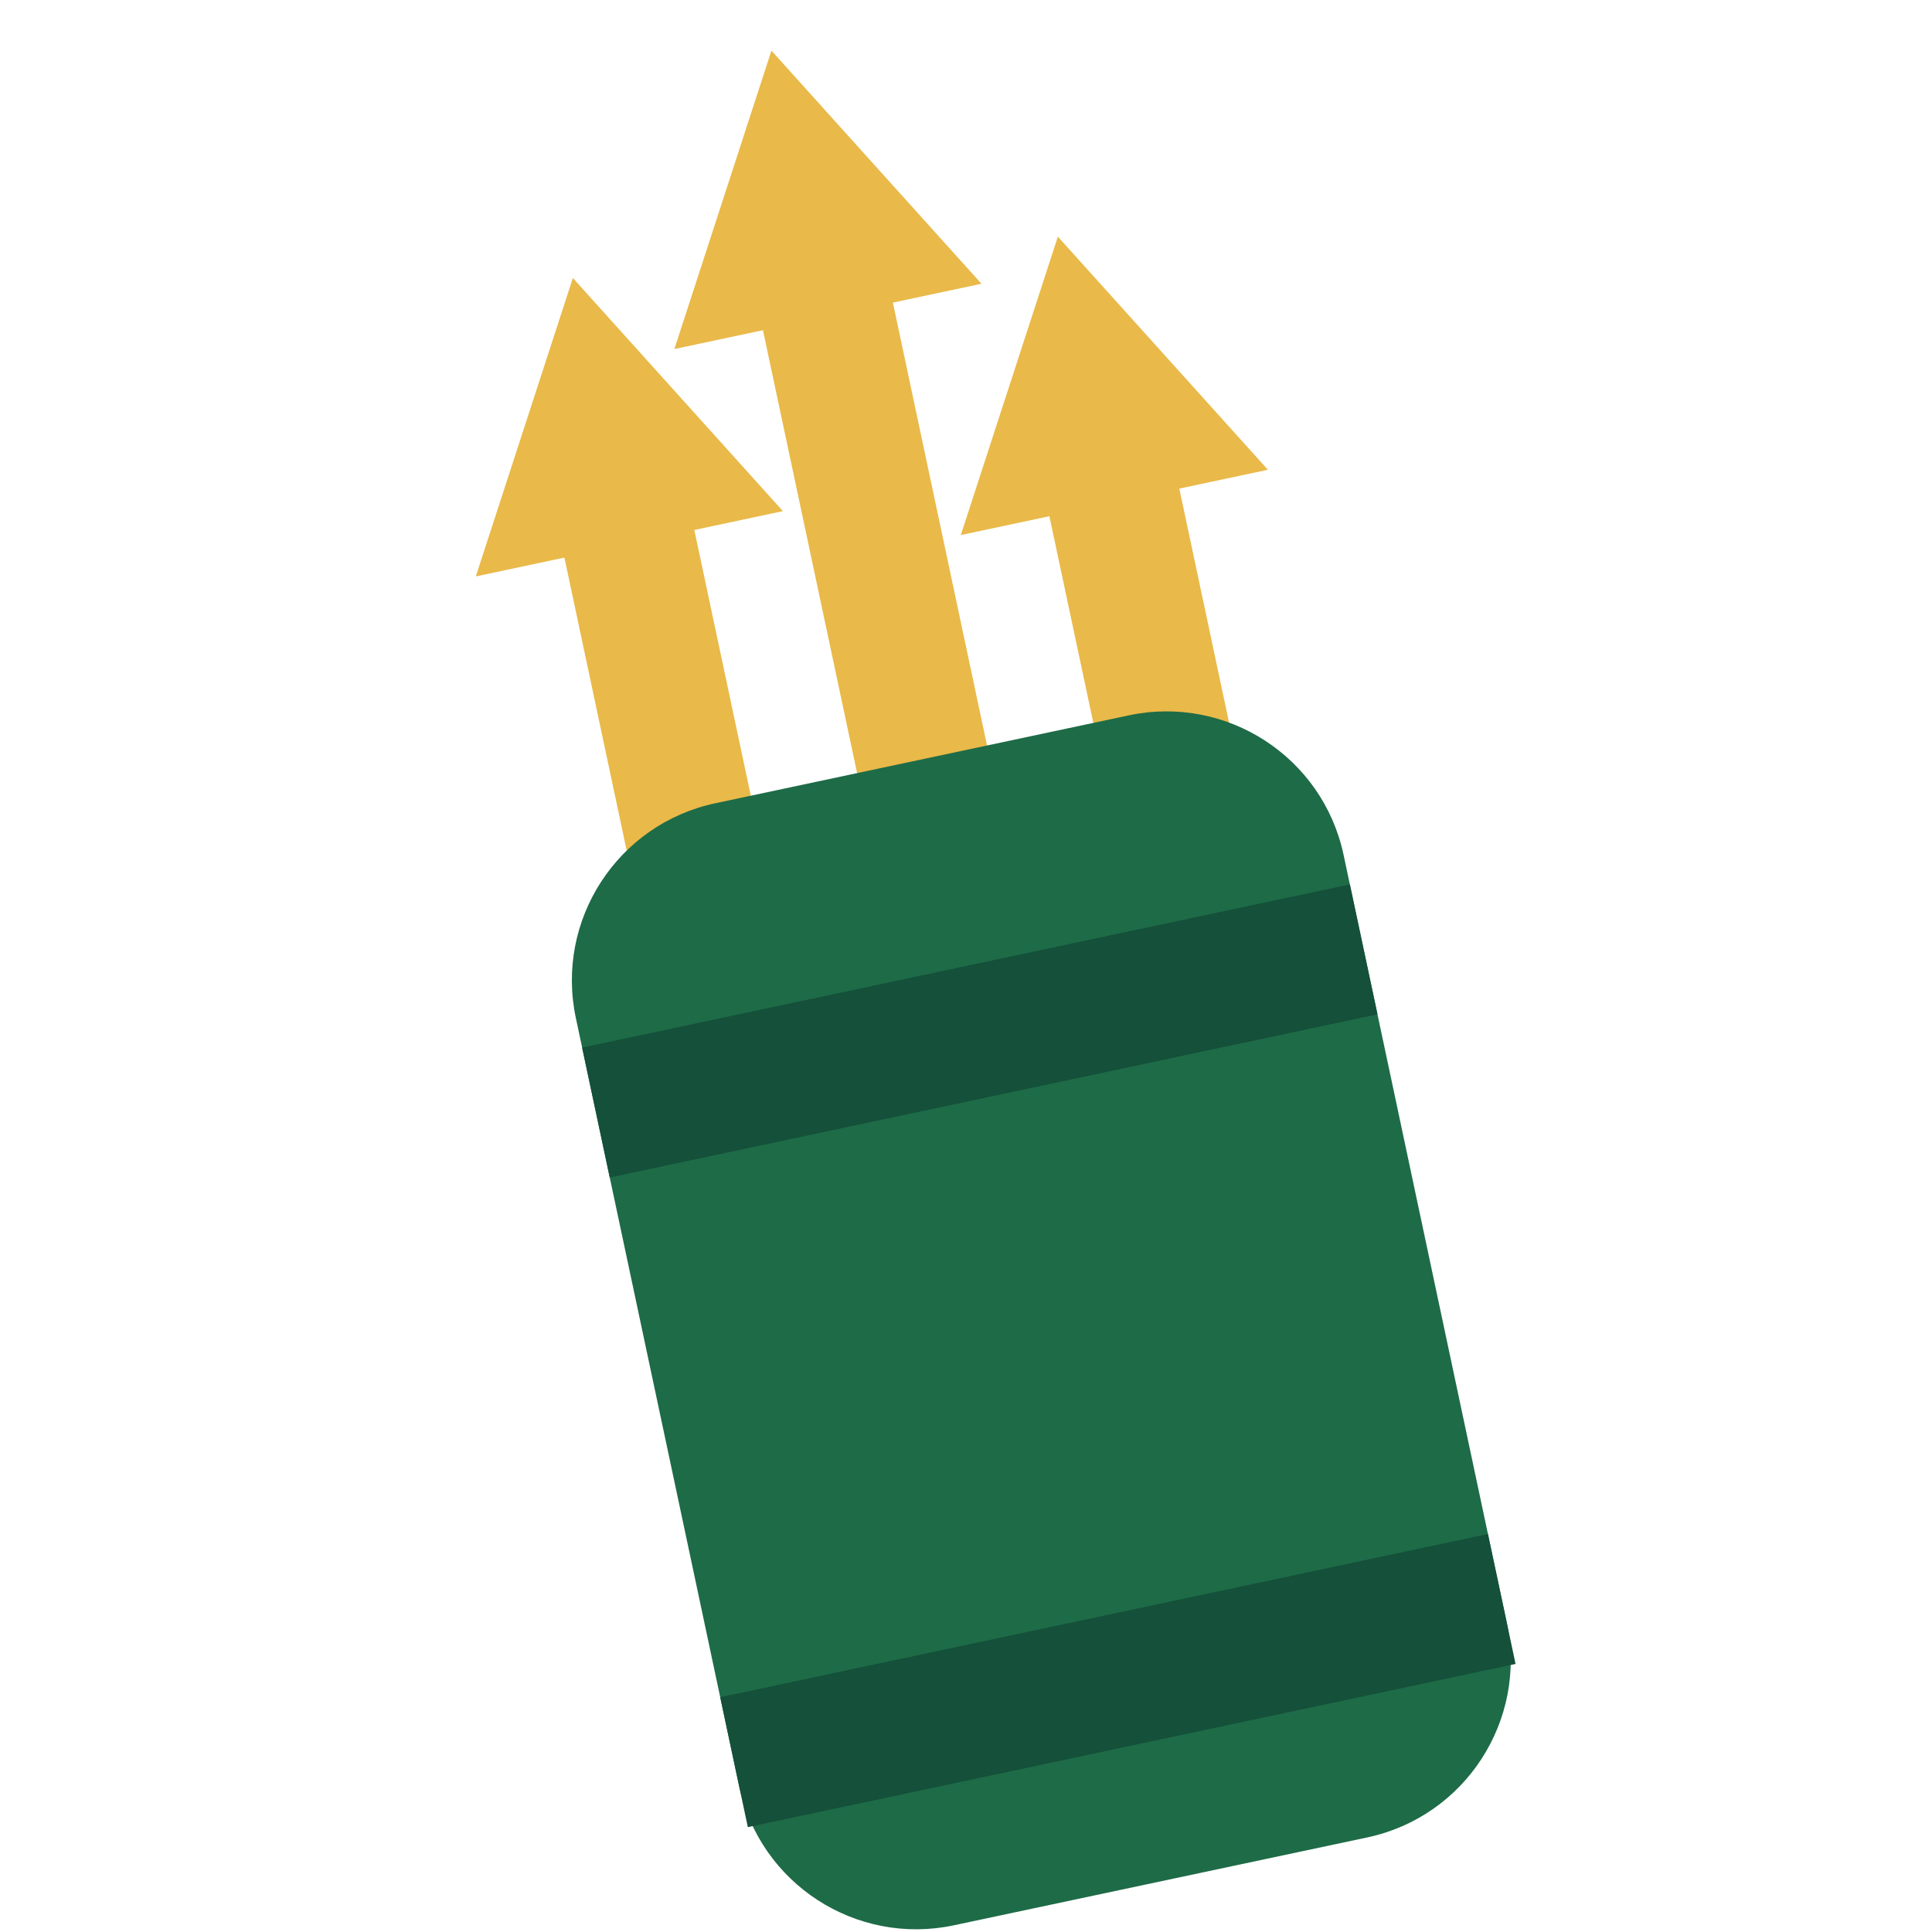
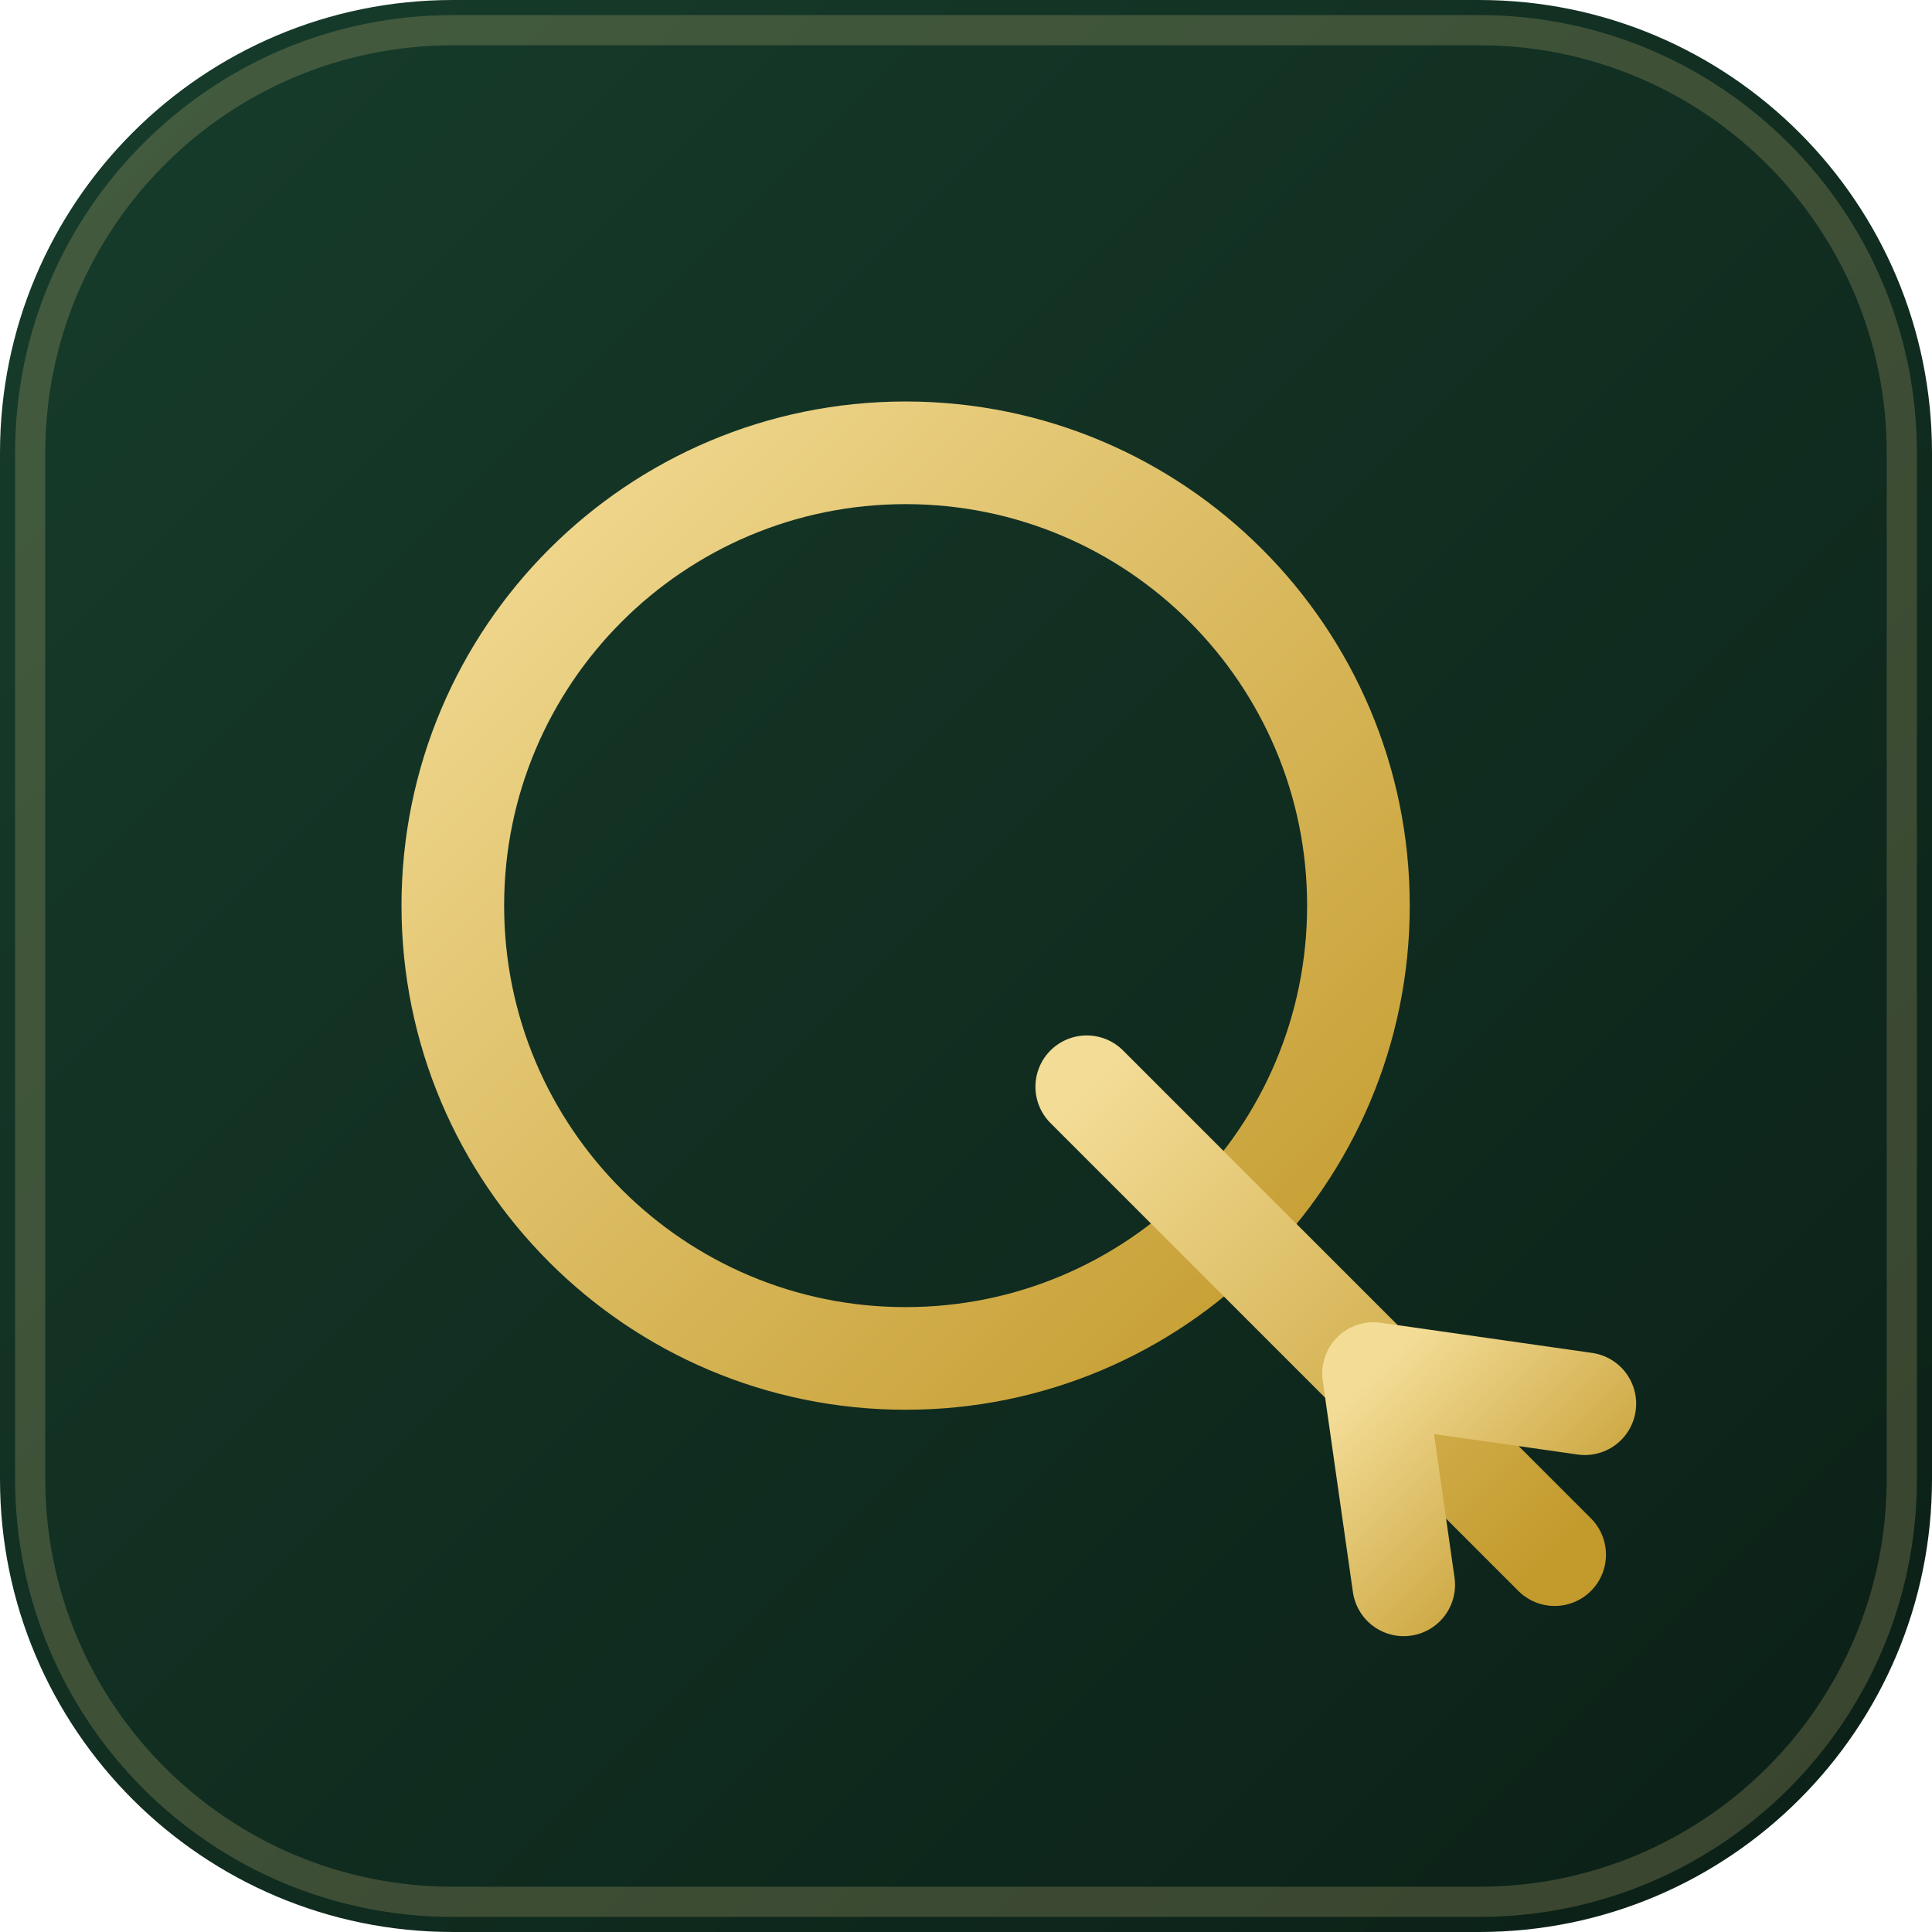
- <svg xmlns="http://www.w3.org/2000/svg" viewBox="0 0 32 32">
-   <g transform="rotate(-12 16 16)">
-     <g stroke="#E9B949" stroke-width="2.2" stroke-linecap="round">
-       <line x1="12" y1="15" x2="12" y2="7.5" />
-       <line x1="16" y1="15" x2="16" y2="4.5" />
-       <line x1="20" y1="15" x2="20" y2="8.5" />
-     </g>
-     <g fill="#E9B949">
-       <path d="M12 3.5 L14.6 8 H9.4 Z" />
-       <path d="M16 0.5 L18.6 5 H13.4 Z" />
-       <path d="M20 4.5 L22.6 9 H17.4 Z" />
-     </g>
-     <rect x="9.5" y="12.5" width="13" height="19" rx="3" fill="#1E6B47" />
-     <rect x="9.5" y="16" width="13" height="2.2" fill="#14503A" />
-     <rect x="9.5" y="27" width="13" height="2.2" fill="#14503A" />
+ <svg xmlns="http://www.w3.org/2000/svg" viewBox="0 0 64 64">
+   <defs>
+     <linearGradient id="bg" x1="0" y1="0" x2="1" y2="1">
+       <stop offset="0" stop-color="#173D2C" />
+       <stop offset="1" stop-color="#0B1F16" />
+     </linearGradient>
+     <linearGradient id="au" x1="0" y1="0" x2="1" y2="1">
+       <stop offset="0" stop-color="#F3DC96" />
+       <stop offset="1" stop-color="#C39A2C" />
+     </linearGradient>
+   </defs>
+   <rect width="64" height="64" rx="15" fill="url(#bg)" />
+   <rect x="1" y="1" width="62" height="62" rx="14" fill="none" stroke="#F1D78E" stroke-opacity=".2" />
+   <g fill="none" stroke="url(#au)" stroke-width="3.4" stroke-linecap="round" stroke-linejoin="round">
+     <circle cx="30" cy="30" r="15" />
+     <path d="M36 36 L51.5 51.5" />
+     <path d="M45.5 45.5 L46.5 52.5 M45.5 45.5 L52.5 46.5" />
  </g>
</svg>
